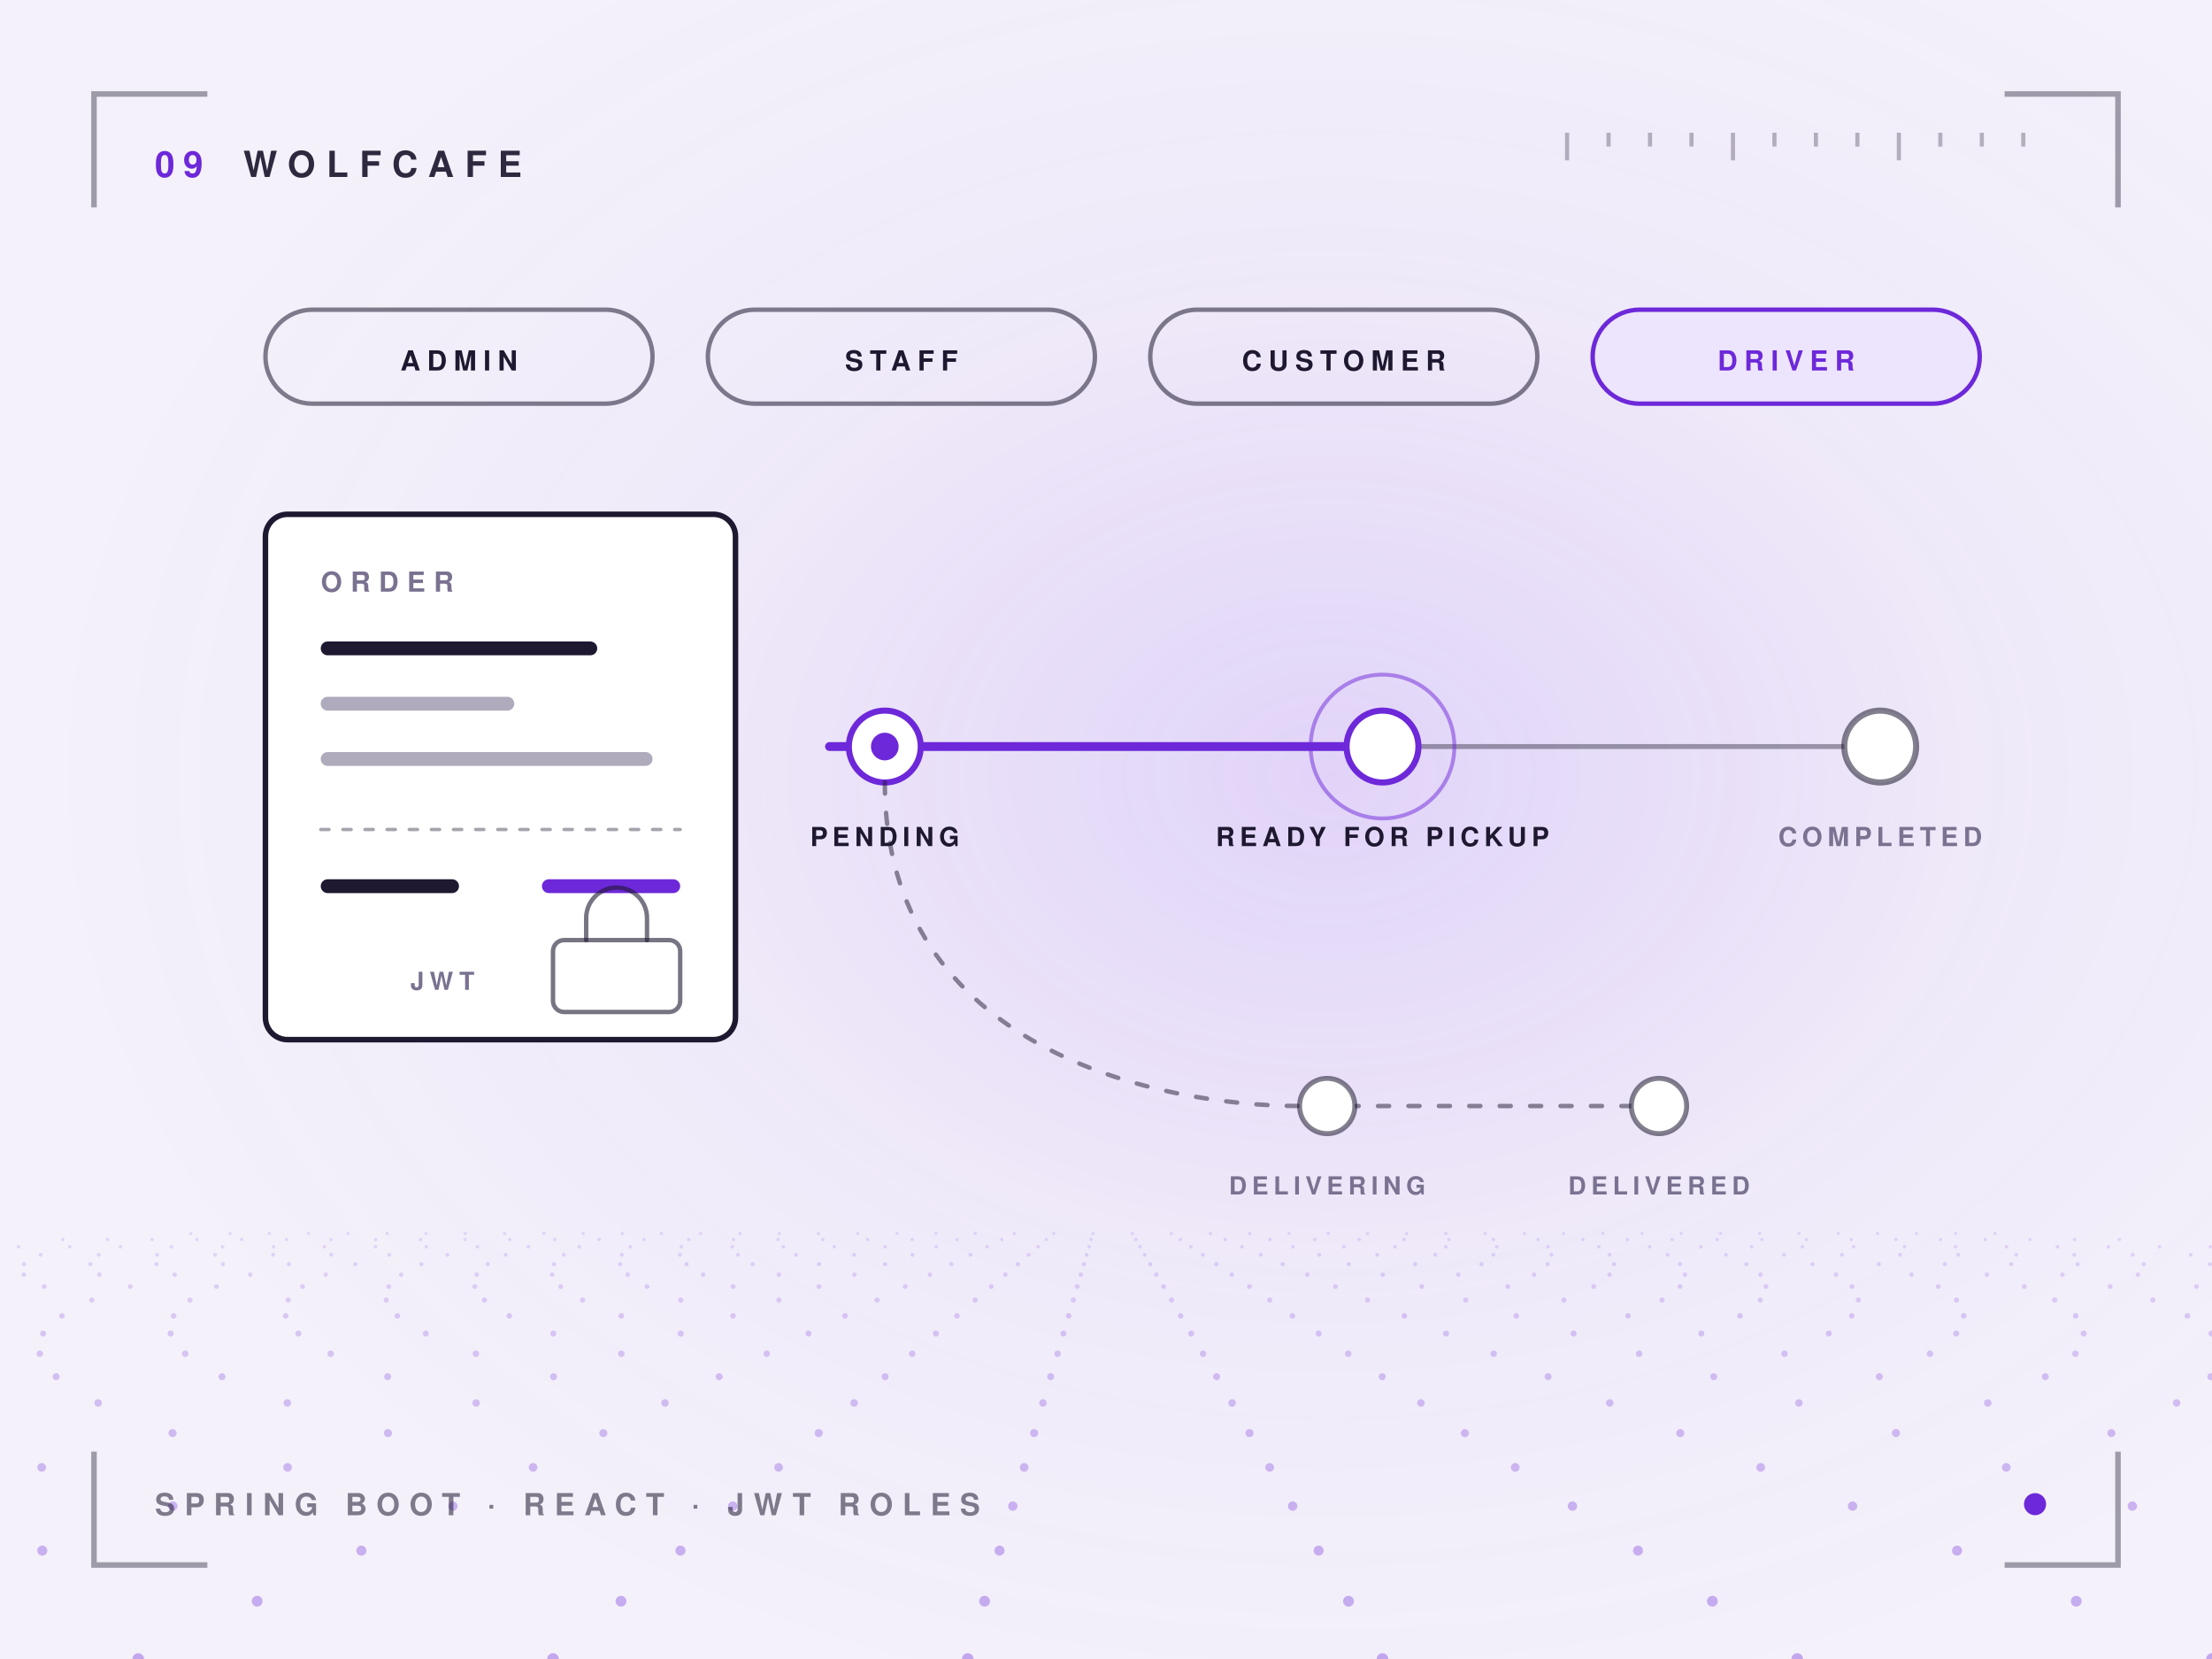
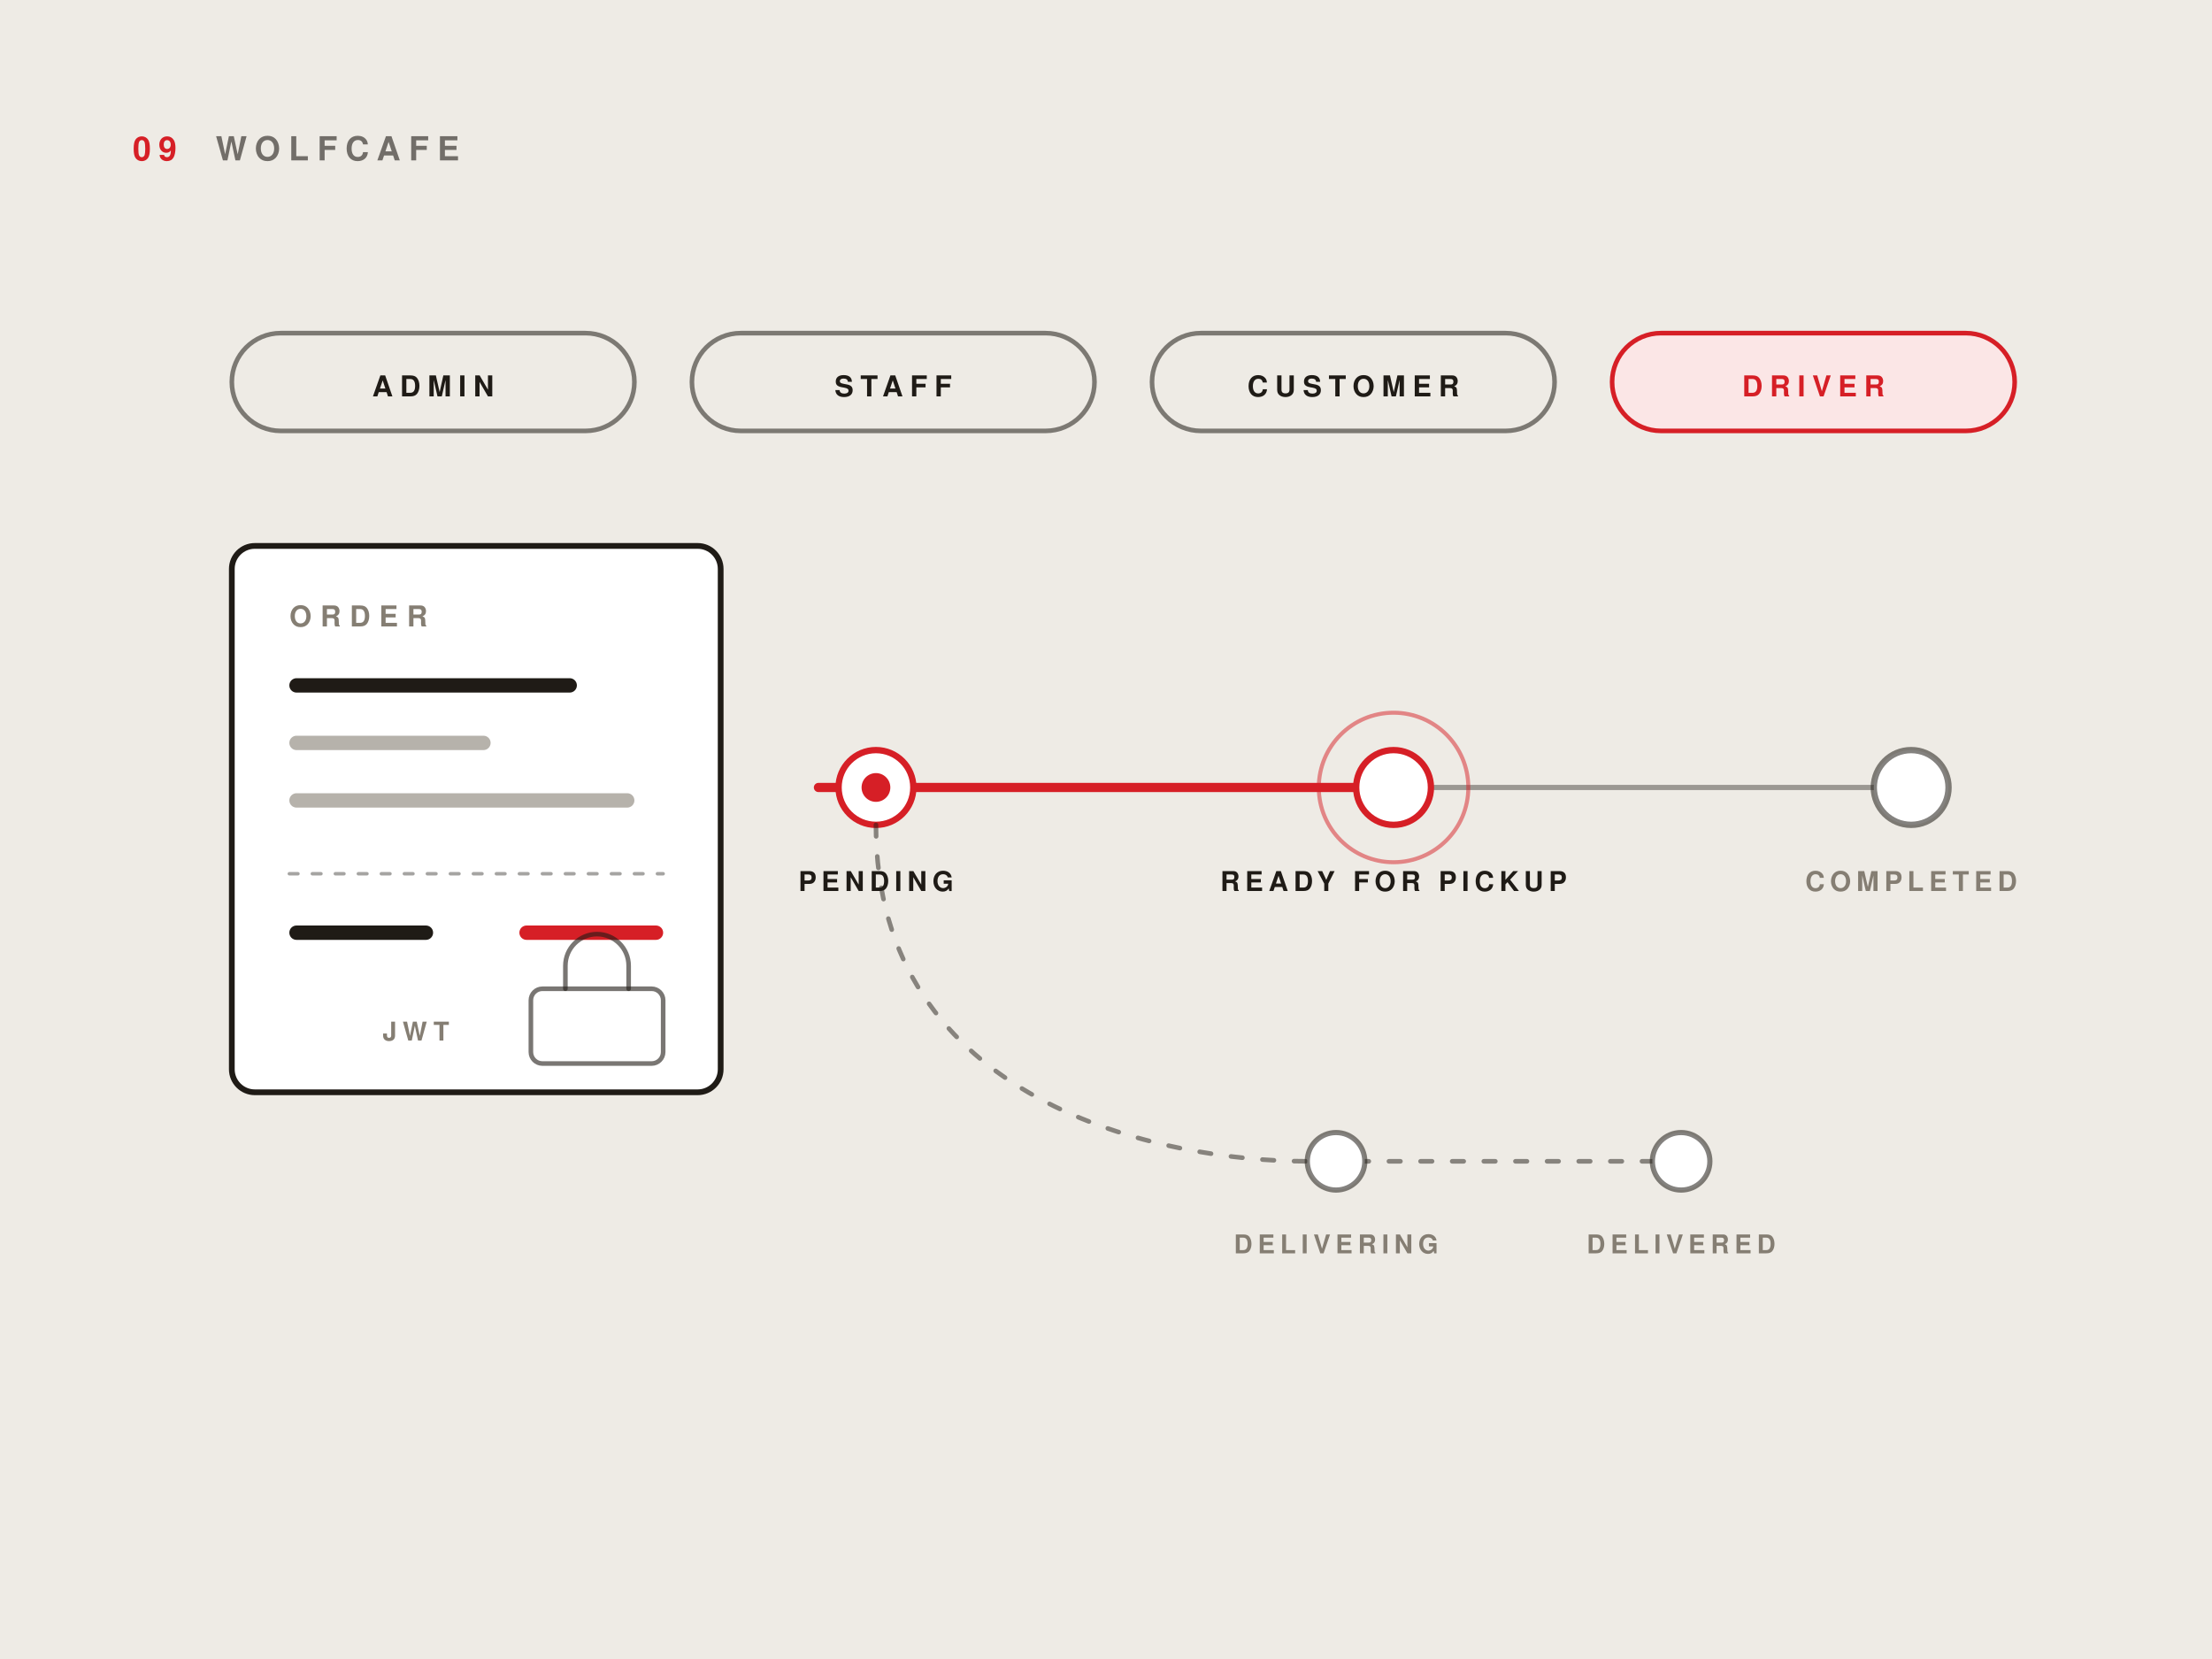
<svg xmlns="http://www.w3.org/2000/svg" viewBox="0 0 800 600" width="800" height="600" role="img">
-   <defs>
-     <radialGradient id="g" cx="60.0%" cy="46.7%" r="58%">
-       <stop offset="0" stop-color="#7C3AED" stop-opacity="0.16" />
-       <stop offset=".55" stop-color="#7C3AED" stop-opacity="0.035" />
-       <stop offset="1" stop-color="#7C3AED" stop-opacity="0" />
-     </radialGradient>
-     <filter id="glow">
-       <feOffset dx="0" dy="0" />
-     </filter>
-   </defs>
-   <rect width="800" height="600" fill="#F4F1FA" />
-   <rect width="800" height="600" fill="url(#g)" />
-   <g fill="#6D28D9">
-     <circle cx="50.0" cy="600.0" r="2.10" opacity="0.37" />
-     <circle cx="200.0" cy="600.0" r="2.10" opacity="0.37" />
-     <circle cx="350.0" cy="600.0" r="2.10" opacity="0.37" />
-     <circle cx="500.0" cy="600.0" r="2.10" opacity="0.37" />
-     <circle cx="650.0" cy="600.0" r="2.10" opacity="0.37" />
-     <circle cx="800.0" cy="600.0" r="2.10" opacity="0.37" />
-     <circle cx="93.0" cy="579.1" r="1.95" opacity="0.35" />
-     <circle cx="224.6" cy="579.1" r="1.95" opacity="0.35" />
-     <circle cx="356.1" cy="579.1" r="1.95" opacity="0.35" />
-     <circle cx="487.7" cy="579.1" r="1.95" opacity="0.35" />
-     <circle cx="619.3" cy="579.1" r="1.95" opacity="0.35" />
-     <circle cx="750.9" cy="579.1" r="1.95" opacity="0.35" />
-     <circle cx="15.3" cy="560.8" r="1.82" opacity="0.33" />
-     <circle cx="130.7" cy="560.8" r="1.82" opacity="0.33" />
-     <circle cx="246.1" cy="560.8" r="1.82" opacity="0.33" />
-     <circle cx="361.5" cy="560.8" r="1.82" opacity="0.33" />
-     <circle cx="476.9" cy="560.8" r="1.82" opacity="0.33" />
-     <circle cx="592.4" cy="560.8" r="1.82" opacity="0.33" />
-     <circle cx="707.8" cy="560.8" r="1.82" opacity="0.33" />
-     <circle cx="62.5" cy="544.7" r="1.69" opacity="0.31" />
-     <circle cx="163.8" cy="544.7" r="1.69" opacity="0.31" />
-     <circle cx="265.0" cy="544.7" r="1.69" opacity="0.31" />
-     <circle cx="366.3" cy="544.7" r="1.69" opacity="0.31" />
-     <circle cx="467.5" cy="544.7" r="1.69" opacity="0.31" />
-     <circle cx="568.7" cy="544.7" r="1.69" opacity="0.31" />
-     <circle cx="670.0" cy="544.7" r="1.69" opacity="0.31" />
-     <circle cx="771.2" cy="544.7" r="1.69" opacity="0.31" />
-     <circle cx="15.1" cy="530.7" r="1.57" opacity="0.29" />
-     <circle cx="104.0" cy="530.7" r="1.57" opacity="0.29" />
-     <circle cx="192.8" cy="530.7" r="1.57" opacity="0.29" />
-     <circle cx="281.6" cy="530.7" r="1.57" opacity="0.29" />
-     <circle cx="370.4" cy="530.7" r="1.57" opacity="0.29" />
-     <circle cx="459.2" cy="530.7" r="1.57" opacity="0.29" />
-     <circle cx="548.0" cy="530.7" r="1.57" opacity="0.29" />
-     <circle cx="636.8" cy="530.7" r="1.57" opacity="0.29" />
-     <circle cx="725.6" cy="530.7" r="1.57" opacity="0.29" />
-     <circle cx="62.4" cy="518.3" r="1.46" opacity="0.28" />
-     <circle cx="140.3" cy="518.3" r="1.46" opacity="0.28" />
-     <circle cx="218.2" cy="518.3" r="1.46" opacity="0.28" />
-     <circle cx="296.1" cy="518.3" r="1.46" opacity="0.28" />
-     <circle cx="374.0" cy="518.3" r="1.46" opacity="0.28" />
-     <circle cx="451.9" cy="518.3" r="1.46" opacity="0.28" />
-     <circle cx="529.8" cy="518.3" r="1.46" opacity="0.28" />
-     <circle cx="607.7" cy="518.3" r="1.46" opacity="0.28" />
-     <circle cx="685.7" cy="518.3" r="1.46" opacity="0.28" />
-     <circle cx="763.6" cy="518.3" r="1.46" opacity="0.28" />
-     <circle cx="35.5" cy="507.4" r="1.36" opacity="0.26" />
-     <circle cx="103.9" cy="507.4" r="1.36" opacity="0.26" />
-     <circle cx="172.2" cy="507.4" r="1.36" opacity="0.26" />
-     <circle cx="240.5" cy="507.4" r="1.36" opacity="0.26" />
-     <circle cx="308.9" cy="507.4" r="1.36" opacity="0.26" />
-     <circle cx="377.2" cy="507.4" r="1.36" opacity="0.26" />
-     <circle cx="445.6" cy="507.4" r="1.36" opacity="0.26" />
-     <circle cx="513.9" cy="507.4" r="1.36" opacity="0.26" />
-     <circle cx="582.2" cy="507.4" r="1.36" opacity="0.26" />
-     <circle cx="650.6" cy="507.4" r="1.36" opacity="0.26" />
-     <circle cx="718.9" cy="507.4" r="1.36" opacity="0.26" />
-     <circle cx="787.2" cy="507.4" r="1.36" opacity="0.26" />
-     <circle cx="20.3" cy="497.9" r="1.27" opacity="0.25" />
-     <circle cx="80.3" cy="497.9" r="1.27" opacity="0.25" />
-     <circle cx="140.2" cy="497.9" r="1.27" opacity="0.25" />
-     <circle cx="200.2" cy="497.9" r="1.27" opacity="0.25" />
-     <circle cx="260.1" cy="497.9" r="1.27" opacity="0.25" />
-     <circle cx="320.1" cy="497.9" r="1.27" opacity="0.25" />
-     <circle cx="380.0" cy="497.9" r="1.27" opacity="0.25" />
-     <circle cx="440.0" cy="497.9" r="1.27" opacity="0.25" />
-     <circle cx="499.9" cy="497.9" r="1.27" opacity="0.25" />
-     <circle cx="559.9" cy="497.9" r="1.27" opacity="0.25" />
-     <circle cx="619.8" cy="497.9" r="1.27" opacity="0.25" />
-     <circle cx="679.7" cy="497.9" r="1.27" opacity="0.25" />
-     <circle cx="739.7" cy="497.9" r="1.27" opacity="0.25" />
-     <circle cx="799.6" cy="497.9" r="1.27" opacity="0.25" />
-     <circle cx="14.4" cy="489.6" r="1.18" opacity="0.23" />
-     <circle cx="67.0" cy="489.6" r="1.18" opacity="0.23" />
-     <circle cx="119.6" cy="489.6" r="1.18" opacity="0.23" />
-     <circle cx="172.1" cy="489.6" r="1.18" opacity="0.23" />
-     <circle cx="224.7" cy="489.6" r="1.18" opacity="0.23" />
-     <circle cx="277.3" cy="489.6" r="1.18" opacity="0.23" />
-     <circle cx="329.9" cy="489.6" r="1.18" opacity="0.23" />
-     <circle cx="382.5" cy="489.6" r="1.18" opacity="0.23" />
-     <circle cx="435.1" cy="489.6" r="1.18" opacity="0.23" />
-     <circle cx="487.6" cy="489.6" r="1.18" opacity="0.23" />
-     <circle cx="540.2" cy="489.6" r="1.18" opacity="0.23" />
-     <circle cx="592.8" cy="489.6" r="1.18" opacity="0.23" />
-     <circle cx="645.4" cy="489.6" r="1.18" opacity="0.23" />
-     <circle cx="698.0" cy="489.6" r="1.18" opacity="0.23" />
-     <circle cx="750.6" cy="489.6" r="1.18" opacity="0.23" />
-     <circle cx="15.6" cy="482.3" r="1.10" opacity="0.22" />
-     <circle cx="61.7" cy="482.3" r="1.10" opacity="0.22" />
-     <circle cx="107.9" cy="482.3" r="1.10" opacity="0.22" />
-     <circle cx="154.0" cy="482.3" r="1.10" opacity="0.22" />
-     <circle cx="200.1" cy="482.3" r="1.10" opacity="0.22" />
-     <circle cx="246.2" cy="482.3" r="1.10" opacity="0.22" />
-     <circle cx="292.4" cy="482.3" r="1.10" opacity="0.22" />
-     <circle cx="338.5" cy="482.3" r="1.10" opacity="0.22" />
-     <circle cx="384.6" cy="482.3" r="1.10" opacity="0.22" />
-     <circle cx="430.8" cy="482.3" r="1.10" opacity="0.22" />
-     <circle cx="476.9" cy="482.3" r="1.10" opacity="0.22" />
-     <circle cx="523.0" cy="482.3" r="1.10" opacity="0.22" />
-     <circle cx="569.1" cy="482.3" r="1.10" opacity="0.22" />
-     <circle cx="615.3" cy="482.3" r="1.10" opacity="0.22" />
-     <circle cx="661.4" cy="482.3" r="1.10" opacity="0.22" />
-     <circle cx="707.5" cy="482.3" r="1.10" opacity="0.22" />
-     <circle cx="753.6" cy="482.3" r="1.10" opacity="0.22" />
-     <circle cx="799.8" cy="482.3" r="1.10" opacity="0.22" />
-     <circle cx="22.4" cy="475.9" r="1.02" opacity="0.21" />
-     <circle cx="62.8" cy="475.9" r="1.02" opacity="0.21" />
-     <circle cx="103.3" cy="475.9" r="1.02" opacity="0.21" />
-     <circle cx="143.7" cy="475.9" r="1.02" opacity="0.21" />
-     <circle cx="184.2" cy="475.9" r="1.02" opacity="0.21" />
-     <circle cx="224.7" cy="475.9" r="1.02" opacity="0.21" />
-     <circle cx="265.1" cy="475.9" r="1.02" opacity="0.21" />
-     <circle cx="305.6" cy="475.9" r="1.02" opacity="0.21" />
-     <circle cx="346.1" cy="475.9" r="1.02" opacity="0.21" />
-     <circle cx="386.5" cy="475.9" r="1.02" opacity="0.21" />
-     <circle cx="427.0" cy="475.9" r="1.02" opacity="0.21" />
-     <circle cx="467.4" cy="475.9" r="1.02" opacity="0.21" />
-     <circle cx="507.9" cy="475.9" r="1.02" opacity="0.21" />
-     <circle cx="548.4" cy="475.9" r="1.02" opacity="0.21" />
-     <circle cx="588.8" cy="475.9" r="1.02" opacity="0.21" />
-     <circle cx="629.3" cy="475.9" r="1.02" opacity="0.21" />
-     <circle cx="669.7" cy="475.9" r="1.02" opacity="0.21" />
-     <circle cx="710.2" cy="475.9" r="1.02" opacity="0.21" />
-     <circle cx="750.7" cy="475.9" r="1.02" opacity="0.21" />
-     <circle cx="791.1" cy="475.9" r="1.02" opacity="0.21" />
-     <circle cx="33.2" cy="470.2" r="0.95" opacity="0.19" />
-     <circle cx="68.7" cy="470.2" r="0.95" opacity="0.19" />
-     <circle cx="104.2" cy="470.2" r="0.95" opacity="0.19" />
-     <circle cx="139.7" cy="470.2" r="0.95" opacity="0.19" />
-     <circle cx="175.2" cy="470.2" r="0.95" opacity="0.19" />
-     <circle cx="210.7" cy="470.2" r="0.95" opacity="0.19" />
-     <circle cx="246.2" cy="470.2" r="0.95" opacity="0.19" />
-     <circle cx="281.7" cy="470.2" r="0.95" opacity="0.19" />
-     <circle cx="317.2" cy="470.2" r="0.95" opacity="0.19" />
-     <circle cx="352.7" cy="470.2" r="0.95" opacity="0.19" />
-     <circle cx="388.2" cy="470.2" r="0.95" opacity="0.19" />
-     <circle cx="423.7" cy="470.2" r="0.95" opacity="0.19" />
-     <circle cx="459.2" cy="470.2" r="0.95" opacity="0.19" />
-     <circle cx="494.6" cy="470.2" r="0.95" opacity="0.19" />
-     <circle cx="530.1" cy="470.2" r="0.95" opacity="0.19" />
-     <circle cx="565.6" cy="470.2" r="0.95" opacity="0.19" />
-     <circle cx="601.1" cy="470.2" r="0.95" opacity="0.19" />
-     <circle cx="636.6" cy="470.2" r="0.95" opacity="0.19" />
-     <circle cx="672.1" cy="470.2" r="0.95" opacity="0.19" />
-     <circle cx="707.6" cy="470.2" r="0.95" opacity="0.19" />
-     <circle cx="743.1" cy="470.2" r="0.95" opacity="0.19" />
-     <circle cx="778.6" cy="470.2" r="0.95" opacity="0.19" />
-     <circle cx="16.0" cy="465.3" r="0.88" opacity="0.18" />
-     <circle cx="47.1" cy="465.3" r="0.88" opacity="0.18" />
-     <circle cx="78.3" cy="465.3" r="0.88" opacity="0.18" />
-     <circle cx="109.4" cy="465.3" r="0.88" opacity="0.18" />
-     <circle cx="140.6" cy="465.3" r="0.88" opacity="0.18" />
-     <circle cx="171.7" cy="465.3" r="0.88" opacity="0.18" />
-     <circle cx="202.8" cy="465.3" r="0.88" opacity="0.18" />
-     <circle cx="234.0" cy="465.3" r="0.88" opacity="0.18" />
-     <circle cx="265.1" cy="465.3" r="0.88" opacity="0.18" />
-     <circle cx="296.2" cy="465.3" r="0.88" opacity="0.18" />
-     <circle cx="327.4" cy="465.3" r="0.88" opacity="0.18" />
-     <circle cx="358.5" cy="465.3" r="0.88" opacity="0.18" />
-     <circle cx="389.6" cy="465.3" r="0.88" opacity="0.18" />
-     <circle cx="420.8" cy="465.3" r="0.88" opacity="0.18" />
-     <circle cx="451.9" cy="465.3" r="0.88" opacity="0.18" />
-     <circle cx="483.0" cy="465.3" r="0.88" opacity="0.18" />
-     <circle cx="514.2" cy="465.3" r="0.88" opacity="0.18" />
-     <circle cx="545.3" cy="465.3" r="0.88" opacity="0.18" />
-     <circle cx="576.4" cy="465.3" r="0.88" opacity="0.18" />
-     <circle cx="607.6" cy="465.3" r="0.88" opacity="0.18" />
-     <circle cx="638.7" cy="465.3" r="0.88" opacity="0.18" />
-     <circle cx="669.8" cy="465.3" r="0.88" opacity="0.18" />
-     <circle cx="701.0" cy="465.3" r="0.88" opacity="0.18" />
-     <circle cx="732.1" cy="465.3" r="0.88" opacity="0.18" />
-     <circle cx="763.2" cy="465.3" r="0.88" opacity="0.18" />
-     <circle cx="794.4" cy="465.3" r="0.88" opacity="0.18" />
-     <circle cx="8.6" cy="461.0" r="0.82" opacity="0.17" />
-     <circle cx="35.9" cy="461.0" r="0.82" opacity="0.17" />
-     <circle cx="63.2" cy="461.0" r="0.82" opacity="0.17" />
-     <circle cx="90.5" cy="461.0" r="0.82" opacity="0.17" />
-     <circle cx="117.8" cy="461.0" r="0.82" opacity="0.17" />
-     <circle cx="145.1" cy="461.0" r="0.82" opacity="0.17" />
-     <circle cx="172.4" cy="461.0" r="0.82" opacity="0.17" />
-     <circle cx="199.7" cy="461.0" r="0.82" opacity="0.17" />
-     <circle cx="227.0" cy="461.0" r="0.82" opacity="0.17" />
-     <circle cx="254.3" cy="461.0" r="0.82" opacity="0.17" />
-     <circle cx="281.7" cy="461.0" r="0.82" opacity="0.17" />
-     <circle cx="309.0" cy="461.0" r="0.82" opacity="0.17" />
-     <circle cx="336.3" cy="461.0" r="0.82" opacity="0.17" />
-     <circle cx="363.6" cy="461.0" r="0.82" opacity="0.17" />
-     <circle cx="390.9" cy="461.0" r="0.82" opacity="0.17" />
-     <circle cx="418.2" cy="461.0" r="0.82" opacity="0.17" />
-     <circle cx="445.5" cy="461.0" r="0.82" opacity="0.17" />
-     <circle cx="472.8" cy="461.0" r="0.82" opacity="0.17" />
-     <circle cx="500.1" cy="461.0" r="0.82" opacity="0.17" />
-     <circle cx="527.4" cy="461.0" r="0.82" opacity="0.17" />
-     <circle cx="554.8" cy="461.0" r="0.82" opacity="0.17" />
-     <circle cx="582.1" cy="461.0" r="0.82" opacity="0.17" />
-     <circle cx="609.4" cy="461.0" r="0.82" opacity="0.17" />
-     <circle cx="636.7" cy="461.0" r="0.82" opacity="0.17" />
-     <circle cx="664.0" cy="461.0" r="0.82" opacity="0.17" />
-     <circle cx="691.3" cy="461.0" r="0.82" opacity="0.17" />
-     <circle cx="718.6" cy="461.0" r="0.82" opacity="0.17" />
-     <circle cx="745.9" cy="461.0" r="0.82" opacity="0.17" />
-     <circle cx="773.2" cy="461.0" r="0.82" opacity="0.17" />
-     <circle cx="8.7" cy="457.2" r="0.77" opacity="0.16" />
-     <circle cx="32.7" cy="457.2" r="0.77" opacity="0.16" />
-     <circle cx="56.6" cy="457.2" r="0.77" opacity="0.16" />
-     <circle cx="80.6" cy="457.2" r="0.77" opacity="0.16" />
-     <circle cx="104.5" cy="457.2" r="0.77" opacity="0.16" />
-     <circle cx="128.5" cy="457.2" r="0.77" opacity="0.16" />
-     <circle cx="152.4" cy="457.2" r="0.77" opacity="0.16" />
-     <circle cx="176.4" cy="457.2" r="0.77" opacity="0.16" />
-     <circle cx="200.4" cy="457.2" r="0.77" opacity="0.16" />
-     <circle cx="224.3" cy="457.2" r="0.77" opacity="0.16" />
-     <circle cx="248.3" cy="457.2" r="0.77" opacity="0.16" />
-     <circle cx="272.2" cy="457.2" r="0.77" opacity="0.16" />
-     <circle cx="296.2" cy="457.2" r="0.77" opacity="0.16" />
-     <circle cx="320.1" cy="457.2" r="0.77" opacity="0.16" />
-     <circle cx="344.1" cy="457.2" r="0.77" opacity="0.16" />
-     <circle cx="368.1" cy="457.2" r="0.77" opacity="0.16" />
-     <circle cx="392.0" cy="457.2" r="0.77" opacity="0.16" />
-     <circle cx="416.0" cy="457.2" r="0.77" opacity="0.16" />
-     <circle cx="439.9" cy="457.2" r="0.77" opacity="0.16" />
-     <circle cx="463.9" cy="457.2" r="0.77" opacity="0.16" />
-     <circle cx="487.8" cy="457.2" r="0.77" opacity="0.16" />
-     <circle cx="511.8" cy="457.2" r="0.77" opacity="0.16" />
-     <circle cx="535.8" cy="457.2" r="0.77" opacity="0.16" />
-     <circle cx="559.7" cy="457.2" r="0.77" opacity="0.16" />
-     <circle cx="583.7" cy="457.2" r="0.77" opacity="0.16" />
-     <circle cx="607.6" cy="457.2" r="0.77" opacity="0.16" />
-     <circle cx="631.6" cy="457.2" r="0.77" opacity="0.16" />
-     <circle cx="655.5" cy="457.2" r="0.77" opacity="0.16" />
-     <circle cx="679.5" cy="457.2" r="0.77" opacity="0.16" />
-     <circle cx="703.4" cy="457.2" r="0.77" opacity="0.16" />
-     <circle cx="727.4" cy="457.2" r="0.77" opacity="0.16" />
-     <circle cx="751.4" cy="457.2" r="0.77" opacity="0.16" />
-     <circle cx="775.3" cy="457.2" r="0.77" opacity="0.16" />
-     <circle cx="799.3" cy="457.2" r="0.77" opacity="0.16" />
-     <circle cx="14.7" cy="453.8" r="0.71" opacity="0.15" />
-     <circle cx="35.7" cy="453.8" r="0.71" opacity="0.15" />
-     <circle cx="56.8" cy="453.8" r="0.71" opacity="0.15" />
-     <circle cx="77.8" cy="453.8" r="0.71" opacity="0.15" />
-     <circle cx="98.8" cy="453.8" r="0.71" opacity="0.15" />
-     <circle cx="119.8" cy="453.8" r="0.71" opacity="0.15" />
-     <circle cx="140.8" cy="453.8" r="0.71" opacity="0.15" />
-     <circle cx="161.8" cy="453.8" r="0.71" opacity="0.15" />
-     <circle cx="182.9" cy="453.8" r="0.71" opacity="0.15" />
-     <circle cx="203.9" cy="453.8" r="0.71" opacity="0.15" />
-     <circle cx="224.9" cy="453.8" r="0.71" opacity="0.15" />
-     <circle cx="245.9" cy="453.8" r="0.71" opacity="0.15" />
-     <circle cx="266.9" cy="453.8" r="0.71" opacity="0.15" />
-     <circle cx="287.9" cy="453.8" r="0.71" opacity="0.15" />
-     <circle cx="308.9" cy="453.8" r="0.71" opacity="0.15" />
-     <circle cx="330.0" cy="453.8" r="0.71" opacity="0.15" />
-     <circle cx="351.0" cy="453.8" r="0.71" opacity="0.15" />
-     <circle cx="372.0" cy="453.8" r="0.71" opacity="0.15" />
-     <circle cx="393.0" cy="453.8" r="0.71" opacity="0.15" />
-     <circle cx="414.0" cy="453.8" r="0.71" opacity="0.15" />
-     <circle cx="435.0" cy="453.8" r="0.71" opacity="0.15" />
-     <circle cx="456.0" cy="453.8" r="0.71" opacity="0.15" />
-     <circle cx="477.1" cy="453.8" r="0.71" opacity="0.15" />
-     <circle cx="498.1" cy="453.8" r="0.71" opacity="0.15" />
-     <circle cx="519.1" cy="453.8" r="0.71" opacity="0.15" />
-     <circle cx="540.1" cy="453.8" r="0.71" opacity="0.15" />
-     <circle cx="561.1" cy="453.8" r="0.71" opacity="0.15" />
-     <circle cx="582.1" cy="453.8" r="0.71" opacity="0.15" />
-     <circle cx="603.1" cy="453.8" r="0.71" opacity="0.15" />
-     <circle cx="624.2" cy="453.8" r="0.71" opacity="0.15" />
-     <circle cx="645.2" cy="453.8" r="0.71" opacity="0.15" />
-     <circle cx="666.2" cy="453.8" r="0.71" opacity="0.15" />
-     <circle cx="687.2" cy="453.8" r="0.71" opacity="0.15" />
-     <circle cx="708.2" cy="453.8" r="0.71" opacity="0.15" />
-     <circle cx="729.2" cy="453.8" r="0.71" opacity="0.15" />
-     <circle cx="750.2" cy="453.8" r="0.71" opacity="0.15" />
-     <circle cx="771.3" cy="453.8" r="0.71" opacity="0.15" />
-     <circle cx="792.3" cy="453.8" r="0.71" opacity="0.15" />
-     <circle cx="6.7" cy="450.9" r="0.66" opacity="0.14" />
-     <circle cx="25.2" cy="450.9" r="0.66" opacity="0.14" />
-     <circle cx="43.6" cy="450.9" r="0.66" opacity="0.14" />
-     <circle cx="62.0" cy="450.9" r="0.66" opacity="0.14" />
-     <circle cx="80.5" cy="450.9" r="0.66" opacity="0.14" />
-     <circle cx="98.9" cy="450.9" r="0.66" opacity="0.14" />
-     <circle cx="117.3" cy="450.9" r="0.66" opacity="0.14" />
-     <circle cx="135.8" cy="450.9" r="0.66" opacity="0.14" />
-     <circle cx="154.2" cy="450.9" r="0.66" opacity="0.14" />
-     <circle cx="172.7" cy="450.9" r="0.66" opacity="0.14" />
-     <circle cx="191.1" cy="450.9" r="0.66" opacity="0.14" />
-     <circle cx="209.5" cy="450.9" r="0.66" opacity="0.14" />
-     <circle cx="228.0" cy="450.9" r="0.66" opacity="0.14" />
-     <circle cx="246.4" cy="450.9" r="0.66" opacity="0.14" />
-     <circle cx="264.8" cy="450.9" r="0.66" opacity="0.14" />
-     <circle cx="283.3" cy="450.9" r="0.66" opacity="0.14" />
-     <circle cx="301.7" cy="450.9" r="0.66" opacity="0.14" />
-     <circle cx="320.1" cy="450.9" r="0.66" opacity="0.14" />
-     <circle cx="338.6" cy="450.9" r="0.66" opacity="0.14" />
-     <circle cx="357.0" cy="450.9" r="0.66" opacity="0.14" />
-     <circle cx="375.4" cy="450.9" r="0.66" opacity="0.14" />
-     <circle cx="393.9" cy="450.9" r="0.66" opacity="0.14" />
-     <circle cx="412.3" cy="450.9" r="0.66" opacity="0.14" />
-     <circle cx="430.7" cy="450.9" r="0.66" opacity="0.14" />
-     <circle cx="449.2" cy="450.9" r="0.66" opacity="0.14" />
-     <circle cx="467.6" cy="450.9" r="0.66" opacity="0.14" />
-     <circle cx="486.0" cy="450.9" r="0.66" opacity="0.14" />
-     <circle cx="504.5" cy="450.9" r="0.66" opacity="0.14" />
-     <circle cx="522.9" cy="450.9" r="0.66" opacity="0.14" />
-     <circle cx="541.3" cy="450.9" r="0.66" opacity="0.14" />
-     <circle cx="559.8" cy="450.9" r="0.66" opacity="0.14" />
-     <circle cx="578.2" cy="450.9" r="0.66" opacity="0.14" />
-     <circle cx="596.6" cy="450.9" r="0.66" opacity="0.14" />
-     <circle cx="615.1" cy="450.9" r="0.66" opacity="0.14" />
-     <circle cx="633.5" cy="450.9" r="0.66" opacity="0.14" />
-     <circle cx="651.9" cy="450.9" r="0.66" opacity="0.14" />
-     <circle cx="670.4" cy="450.9" r="0.66" opacity="0.14" />
-     <circle cx="688.8" cy="450.9" r="0.66" opacity="0.14" />
-     <circle cx="707.2" cy="450.9" r="0.66" opacity="0.14" />
-     <circle cx="725.7" cy="450.9" r="0.66" opacity="0.14" />
-     <circle cx="744.1" cy="450.9" r="0.66" opacity="0.14" />
-     <circle cx="762.5" cy="450.9" r="0.66" opacity="0.14" />
-     <circle cx="781.0" cy="450.9" r="0.66" opacity="0.14" />
-     <circle cx="799.4" cy="450.9" r="0.66" opacity="0.14" />
-     <circle cx="22.7" cy="448.3" r="0.62" opacity="0.14" />
-     <circle cx="38.9" cy="448.3" r="0.62" opacity="0.14" />
-     <circle cx="55.0" cy="448.3" r="0.62" opacity="0.14" />
-     <circle cx="71.2" cy="448.3" r="0.62" opacity="0.14" />
-     <circle cx="87.4" cy="448.3" r="0.62" opacity="0.14" />
-     <circle cx="103.6" cy="448.3" r="0.62" opacity="0.14" />
-     <circle cx="119.7" cy="448.3" r="0.62" opacity="0.14" />
-     <circle cx="135.9" cy="448.3" r="0.62" opacity="0.14" />
-     <circle cx="152.1" cy="448.3" r="0.62" opacity="0.14" />
-     <circle cx="168.2" cy="448.3" r="0.62" opacity="0.14" />
-     <circle cx="184.4" cy="448.3" r="0.62" opacity="0.14" />
-     <circle cx="200.6" cy="448.3" r="0.62" opacity="0.14" />
-     <circle cx="216.7" cy="448.3" r="0.62" opacity="0.14" />
-     <circle cx="232.9" cy="448.3" r="0.62" opacity="0.14" />
-     <circle cx="249.1" cy="448.3" r="0.62" opacity="0.14" />
-     <circle cx="265.3" cy="448.3" r="0.62" opacity="0.14" />
-     <circle cx="281.4" cy="448.3" r="0.62" opacity="0.14" />
-     <circle cx="297.6" cy="448.3" r="0.62" opacity="0.14" />
-     <circle cx="313.8" cy="448.3" r="0.62" opacity="0.14" />
-     <circle cx="329.9" cy="448.3" r="0.62" opacity="0.14" />
-     <circle cx="346.1" cy="448.3" r="0.62" opacity="0.14" />
-     <circle cx="362.3" cy="448.3" r="0.62" opacity="0.14" />
-     <circle cx="378.4" cy="448.3" r="0.62" opacity="0.14" />
-     <circle cx="394.6" cy="448.3" r="0.62" opacity="0.14" />
-     <circle cx="410.8" cy="448.3" r="0.62" opacity="0.14" />
-     <circle cx="426.9" cy="448.3" r="0.62" opacity="0.14" />
-     <circle cx="443.1" cy="448.3" r="0.62" opacity="0.14" />
-     <circle cx="459.3" cy="448.3" r="0.62" opacity="0.14" />
-     <circle cx="475.5" cy="448.3" r="0.62" opacity="0.14" />
-     <circle cx="491.6" cy="448.3" r="0.62" opacity="0.14" />
-     <circle cx="507.8" cy="448.3" r="0.62" opacity="0.14" />
-     <circle cx="524.0" cy="448.3" r="0.62" opacity="0.14" />
-     <circle cx="540.1" cy="448.3" r="0.62" opacity="0.14" />
-     <circle cx="556.3" cy="448.3" r="0.62" opacity="0.14" />
-     <circle cx="572.5" cy="448.3" r="0.62" opacity="0.14" />
-     <circle cx="588.6" cy="448.3" r="0.62" opacity="0.14" />
-     <circle cx="604.8" cy="448.3" r="0.62" opacity="0.14" />
-     <circle cx="621.0" cy="448.3" r="0.62" opacity="0.14" />
-     <circle cx="637.2" cy="448.3" r="0.62" opacity="0.14" />
-     <circle cx="653.3" cy="448.3" r="0.62" opacity="0.14" />
-     <circle cx="669.5" cy="448.3" r="0.62" opacity="0.14" />
-     <circle cx="685.7" cy="448.3" r="0.62" opacity="0.14" />
-     <circle cx="701.8" cy="448.3" r="0.62" opacity="0.14" />
-     <circle cx="718.0" cy="448.3" r="0.62" opacity="0.14" />
-     <circle cx="734.2" cy="448.3" r="0.62" opacity="0.14" />
-     <circle cx="750.3" cy="448.3" r="0.62" opacity="0.14" />
-     <circle cx="766.5" cy="448.3" r="0.62" opacity="0.14" />
-     <circle cx="69.0" cy="446.1" r="0.60" opacity="0.13" />
-     <circle cx="83.2" cy="446.1" r="0.60" opacity="0.13" />
-     <circle cx="97.4" cy="446.1" r="0.60" opacity="0.13" />
-     <circle cx="111.6" cy="446.1" r="0.60" opacity="0.13" />
-     <circle cx="125.8" cy="446.1" r="0.60" opacity="0.13" />
-     <circle cx="140.0" cy="446.1" r="0.60" opacity="0.13" />
-     <circle cx="154.1" cy="446.1" r="0.60" opacity="0.13" />
-     <circle cx="168.3" cy="446.1" r="0.60" opacity="0.13" />
-     <circle cx="182.5" cy="446.1" r="0.60" opacity="0.13" />
-     <circle cx="196.7" cy="446.1" r="0.60" opacity="0.13" />
-     <circle cx="210.9" cy="446.1" r="0.60" opacity="0.13" />
-     <circle cx="225.1" cy="446.1" r="0.60" opacity="0.13" />
-     <circle cx="239.2" cy="446.1" r="0.60" opacity="0.13" />
-     <circle cx="253.4" cy="446.1" r="0.60" opacity="0.13" />
-     <circle cx="267.6" cy="446.1" r="0.60" opacity="0.13" />
-     <circle cx="281.8" cy="446.1" r="0.60" opacity="0.13" />
-     <circle cx="296.0" cy="446.1" r="0.60" opacity="0.13" />
-     <circle cx="310.2" cy="446.1" r="0.60" opacity="0.13" />
-     <circle cx="324.4" cy="446.1" r="0.60" opacity="0.13" />
-     <circle cx="338.5" cy="446.1" r="0.60" opacity="0.13" />
-     <circle cx="352.7" cy="446.1" r="0.60" opacity="0.13" />
-     <circle cx="366.9" cy="446.1" r="0.60" opacity="0.13" />
-     <circle cx="381.1" cy="446.1" r="0.60" opacity="0.13" />
-     <circle cx="395.3" cy="446.1" r="0.60" opacity="0.13" />
-     <circle cx="409.5" cy="446.1" r="0.60" opacity="0.13" />
-     <circle cx="423.6" cy="446.1" r="0.60" opacity="0.13" />
-     <circle cx="437.8" cy="446.1" r="0.60" opacity="0.13" />
-     <circle cx="452.0" cy="446.1" r="0.60" opacity="0.13" />
-     <circle cx="466.2" cy="446.1" r="0.60" opacity="0.13" />
-     <circle cx="480.4" cy="446.1" r="0.60" opacity="0.13" />
-     <circle cx="494.6" cy="446.1" r="0.60" opacity="0.13" />
-     <circle cx="508.7" cy="446.1" r="0.60" opacity="0.13" />
-     <circle cx="522.9" cy="446.1" r="0.60" opacity="0.13" />
-     <circle cx="537.1" cy="446.1" r="0.60" opacity="0.13" />
-     <circle cx="551.3" cy="446.1" r="0.60" opacity="0.13" />
-     <circle cx="565.5" cy="446.1" r="0.60" opacity="0.13" />
-     <circle cx="579.7" cy="446.1" r="0.60" opacity="0.13" />
-     <circle cx="593.9" cy="446.1" r="0.60" opacity="0.13" />
-     <circle cx="608.0" cy="446.1" r="0.60" opacity="0.13" />
-     <circle cx="622.2" cy="446.1" r="0.60" opacity="0.13" />
-     <circle cx="636.4" cy="446.1" r="0.60" opacity="0.13" />
-     <circle cx="650.6" cy="446.1" r="0.60" opacity="0.13" />
-     <circle cx="664.8" cy="446.1" r="0.60" opacity="0.13" />
-     <circle cx="679.0" cy="446.1" r="0.60" opacity="0.13" />
-     <circle cx="693.1" cy="446.1" r="0.60" opacity="0.13" />
-     <circle cx="707.3" cy="446.1" r="0.60" opacity="0.13" />
-     <circle cx="721.5" cy="446.1" r="0.60" opacity="0.13" />
+   <rect width="800" height="600" fill="#EEEBE5" />
+   <g transform="translate(400 316) scale(1.04) translate(-400 -300)">
+     <rect x="96.0" y="112.0" width="140.0" height="34.0" rx="17" stroke="#1F1B16" stroke-width="1.6" fill="none" opacity="0.55" />
+     <text x="166" y="134" text-anchor="middle" font-family="Figtree, 'Segoe UI', Helvetica, Arial, sans-serif" font-size="10" font-weight="700" letter-spacing="2.4" fill="#1F1B16" opacity="1">ADMIN</text>
+     <rect x="256.0" y="112.0" width="140.0" height="34.0" rx="17" stroke="#1F1B16" stroke-width="1.6" fill="none" opacity="0.55" />
+     <text x="326" y="134" text-anchor="middle" font-family="Figtree, 'Segoe UI', Helvetica, Arial, sans-serif" font-size="10" font-weight="700" letter-spacing="2.4" fill="#1F1B16" opacity="1">STAFF</text>
+     <rect x="416.0" y="112.0" width="140.0" height="34.0" rx="17" stroke="#1F1B16" stroke-width="1.6" fill="none" opacity="0.55" />
+     <text x="486" y="134" text-anchor="middle" font-family="Figtree, 'Segoe UI', Helvetica, Arial, sans-serif" font-size="10" font-weight="700" letter-spacing="2.4" fill="#1F1B16" opacity="1">CUSTOMER</text>
+     <rect x="576.0" y="112.0" width="140.0" height="34.0" rx="17" stroke="#D61F26" stroke-width="1.6" fill="#FBE6E6" opacity="1" />
+     <text x="646" y="134" text-anchor="middle" font-family="Figtree, 'Segoe UI', Helvetica, Arial, sans-serif" font-size="10" font-weight="700" letter-spacing="2.4" fill="#D61F26" opacity="1">DRIVER</text>
+     <rect x="96.0" y="186.0" width="170.0" height="190.0" rx="8" stroke="#1F1B16" stroke-width="2" fill="#FFFFFF" opacity="1" />
+     <text x="116" y="214" text-anchor="start" font-family="Figtree, 'Segoe UI', Helvetica, Arial, sans-serif" font-size="10" font-weight="700" letter-spacing="3" fill="#857E73" opacity="1">ORDER</text>
+     <rect x="116.0" y="232.0" width="100.0" height="5" rx="2.5" fill="#1F1B16" opacity="1" />
+     <rect x="116.0" y="252.0" width="70.0" height="5" rx="2.5" fill="#857E73" opacity="0.6" />
+     <rect x="116.0" y="272.0" width="120.0" height="5" rx="2.5" fill="#857E73" opacity="0.6" />
+     <path d="M116 300h130" stroke="#1F1B16" stroke-width="1.2" fill="none" stroke-linecap="round" stroke-linejoin="round" opacity="0.4" stroke-dasharray="3 5" />
+     <rect x="116.0" y="318.0" width="50.0" height="5" rx="2.5" fill="#1F1B16" opacity="1" />
+     <rect x="196.0" y="318.0" width="50.0" height="5" rx="2.5" fill="#D61F26" opacity="1" />
+     <rect x="200.0" y="340.0" width="46.0" height="26.0" rx="4" stroke="#1F1B16" stroke-width="1.6" fill="none" opacity="0.6" />
+     <path d="M212 340v-8a11 11 0 0 1 22 0v8" stroke="#1F1B16" stroke-width="1.6" fill="none" stroke-linecap="round" stroke-linejoin="round" opacity="0.6" />
+     <text x="160" y="358" text-anchor="middle" font-family="Figtree, 'Segoe UI', Helvetica, Arial, sans-serif" font-size="9" font-weight="700" letter-spacing="2" fill="#857E73" opacity="1">JWT</text>
+     <path d="M300 270H690" stroke="#1F1B16" stroke-width="1.8" fill="none" stroke-linecap="round" stroke-linejoin="round" opacity="0.4" />
+     <path d="M300 270H500" stroke="#D61F26" stroke-width="3.2" fill="none" stroke-linecap="round" stroke-linejoin="round" opacity="1" />
+     <circle cx="320.0" cy="270.0" r="13" fill="#FFFFFF" opacity="1" />
+     <circle cx="320.0" cy="270.0" r="13" stroke="#D61F26" stroke-width="2.2" fill="none" opacity="1" />
+     <circle cx="320.0" cy="270.0" r="5" fill="#D61F26" opacity="1" />
+     <text x="320" y="306" text-anchor="middle" font-family="Figtree, 'Segoe UI', Helvetica, Arial, sans-serif" font-size="9.5" font-weight="700" letter-spacing="1.8" fill="#1F1B16" opacity="1">PENDING</text>
+     <circle cx="500.0" cy="270.0" r="13" fill="#FFFFFF" opacity="1" />
+     <circle cx="500.0" cy="270.0" r="13" stroke="#D61F26" stroke-width="2.2" fill="none" opacity="1" />
+     <text x="500" y="306" text-anchor="middle" font-family="Figtree, 'Segoe UI', Helvetica, Arial, sans-serif" font-size="9.5" font-weight="700" letter-spacing="1.8" fill="#1F1B16" opacity="1">READY FOR PICKUP</text>
+     <circle cx="680.0" cy="270.0" r="13" fill="#FFFFFF" opacity="1" />
+     <circle cx="680.0" cy="270.0" r="13" stroke="#1F1B16" stroke-width="2.2" fill="none" opacity="0.55" />
+     <text x="680" y="306" text-anchor="middle" font-family="Figtree, 'Segoe UI', Helvetica, Arial, sans-serif" font-size="9.5" font-weight="700" letter-spacing="1.8" fill="#857E73" opacity="1">COMPLETED</text>
+     <circle cx="500.0" cy="270.0" r="26" stroke="#D61F26" stroke-width="1.4" fill="none" opacity="0.5" />
+     <path d="M320 283C320 380 420 400 470 400H600" stroke="#1F1B16" stroke-width="1.6" fill="none" stroke-linecap="round" stroke-linejoin="round" opacity="0.5" stroke-dasharray="4 7" />
+     <circle cx="480.0" cy="400.0" r="10" fill="#FFFFFF" opacity="1" />
+     <circle cx="480.0" cy="400.0" r="10" stroke="#1F1B16" stroke-width="1.8" fill="none" opacity="0.55" />
+     <text x="480" y="432" text-anchor="middle" font-family="Figtree, 'Segoe UI', Helvetica, Arial, sans-serif" font-size="9" font-weight="700" letter-spacing="1.8" fill="#857E73" opacity="1">DELIVERING</text>
+     <circle cx="600.0" cy="400.0" r="10" fill="#FFFFFF" opacity="1" />
+     <circle cx="600.0" cy="400.0" r="10" stroke="#1F1B16" stroke-width="1.8" fill="none" opacity="0.55" />
+     <text x="600" y="432" text-anchor="middle" font-family="Figtree, 'Segoe UI', Helvetica, Arial, sans-serif" font-size="9" font-weight="700" letter-spacing="1.8" fill="#857E73" opacity="1">DELIVERED</text>
  </g>
-   <g filter="url(#glow)">
-     <rect x="96.0" y="112.0" width="140.0" height="34.0" rx="17" stroke="#1E1830" stroke-width="1.6" fill="none" opacity="0.55" />
-     <text x="166" y="134" text-anchor="middle" font-family="Figtree, 'Segoe UI', Helvetica, Arial, sans-serif" font-size="10" font-weight="700" letter-spacing="2.4" fill="#1E1830" opacity="1">ADMIN</text>
-     <rect x="256.0" y="112.0" width="140.0" height="34.0" rx="17" stroke="#1E1830" stroke-width="1.6" fill="none" opacity="0.55" />
-     <text x="326" y="134" text-anchor="middle" font-family="Figtree, 'Segoe UI', Helvetica, Arial, sans-serif" font-size="10" font-weight="700" letter-spacing="2.4" fill="#1E1830" opacity="1">STAFF</text>
-     <rect x="416.0" y="112.0" width="140.0" height="34.0" rx="17" stroke="#1E1830" stroke-width="1.6" fill="none" opacity="0.55" />
-     <text x="486" y="134" text-anchor="middle" font-family="Figtree, 'Segoe UI', Helvetica, Arial, sans-serif" font-size="10" font-weight="700" letter-spacing="2.4" fill="#1E1830" opacity="1">CUSTOMER</text>
-     <rect x="576.0" y="112.0" width="140.0" height="34.0" rx="17" stroke="#6D28D9" stroke-width="1.6" fill="#EDE5FD" opacity="1" />
-     <text x="646" y="134" text-anchor="middle" font-family="Figtree, 'Segoe UI', Helvetica, Arial, sans-serif" font-size="10" font-weight="700" letter-spacing="2.4" fill="#6D28D9" opacity="1">DRIVER</text>
-     <rect x="96.0" y="186.0" width="170.0" height="190.0" rx="8" stroke="#1E1830" stroke-width="2" fill="#FFFFFF" opacity="1" />
-     <text x="116" y="214" text-anchor="start" font-family="Figtree, 'Segoe UI', Helvetica, Arial, sans-serif" font-size="10" font-weight="700" letter-spacing="3" fill="#7A7290" opacity="1">ORDER</text>
-     <rect x="116.0" y="232.0" width="100.0" height="5" rx="2.5" fill="#1E1830" opacity="1" />
-     <rect x="116.0" y="252.0" width="70.0" height="5" rx="2.5" fill="#7A7290" opacity="0.6" />
-     <rect x="116.0" y="272.0" width="120.0" height="5" rx="2.5" fill="#7A7290" opacity="0.6" />
-     <path d="M116 300h130" stroke="#1E1830" stroke-width="1.2" fill="none" stroke-linecap="round" stroke-linejoin="round" opacity="0.4" stroke-dasharray="3 5" />
-     <rect x="116.0" y="318.0" width="50.0" height="5" rx="2.5" fill="#1E1830" opacity="1" />
-     <rect x="196.0" y="318.0" width="50.0" height="5" rx="2.5" fill="#6D28D9" opacity="1" />
-     <rect x="200.0" y="340.0" width="46.0" height="26.0" rx="4" stroke="#1E1830" stroke-width="1.6" fill="none" opacity="0.6" />
-     <path d="M212 340v-8a11 11 0 0 1 22 0v8" stroke="#1E1830" stroke-width="1.6" fill="none" stroke-linecap="round" stroke-linejoin="round" opacity="0.6" />
-     <text x="160" y="358" text-anchor="middle" font-family="Figtree, 'Segoe UI', Helvetica, Arial, sans-serif" font-size="9" font-weight="700" letter-spacing="2" fill="#7A7290" opacity="1">JWT</text>
-     <path d="M300 270H690" stroke="#1E1830" stroke-width="1.8" fill="none" stroke-linecap="round" stroke-linejoin="round" opacity="0.4" />
-     <path d="M300 270H500" stroke="#6D28D9" stroke-width="3.2" fill="none" stroke-linecap="round" stroke-linejoin="round" opacity="1" />
-     <circle cx="320.0" cy="270.0" r="13" fill="#FFFFFF" opacity="1" />
-     <circle cx="320.0" cy="270.0" r="13" stroke="#6D28D9" stroke-width="2.2" fill="none" opacity="1" />
-     <circle cx="320.0" cy="270.0" r="5" fill="#6D28D9" opacity="1" />
-     <text x="320" y="306" text-anchor="middle" font-family="Figtree, 'Segoe UI', Helvetica, Arial, sans-serif" font-size="9.5" font-weight="700" letter-spacing="1.8" fill="#1E1830" opacity="1">PENDING</text>
-     <circle cx="500.0" cy="270.0" r="13" fill="#FFFFFF" opacity="1" />
-     <circle cx="500.0" cy="270.0" r="13" stroke="#6D28D9" stroke-width="2.2" fill="none" opacity="1" />
-     <text x="500" y="306" text-anchor="middle" font-family="Figtree, 'Segoe UI', Helvetica, Arial, sans-serif" font-size="9.5" font-weight="700" letter-spacing="1.8" fill="#1E1830" opacity="1">READY FOR PICKUP</text>
-     <circle cx="680.0" cy="270.0" r="13" fill="#FFFFFF" opacity="1" />
-     <circle cx="680.0" cy="270.0" r="13" stroke="#1E1830" stroke-width="2.2" fill="none" opacity="0.55" />
-     <text x="680" y="306" text-anchor="middle" font-family="Figtree, 'Segoe UI', Helvetica, Arial, sans-serif" font-size="9.5" font-weight="700" letter-spacing="1.8" fill="#7A7290" opacity="1">COMPLETED</text>
-     <circle cx="500.0" cy="270.0" r="26" stroke="#6D28D9" stroke-width="1.4" fill="none" opacity="0.5" />
-     <path d="M320 283C320 380 420 400 470 400H600" stroke="#1E1830" stroke-width="1.6" fill="none" stroke-linecap="round" stroke-linejoin="round" opacity="0.5" stroke-dasharray="4 7" />
-     <circle cx="480.0" cy="400.0" r="10" fill="#FFFFFF" opacity="1" />
-     <circle cx="480.0" cy="400.0" r="10" stroke="#1E1830" stroke-width="1.8" fill="none" opacity="0.55" />
-     <text x="480" y="432" text-anchor="middle" font-family="Figtree, 'Segoe UI', Helvetica, Arial, sans-serif" font-size="9" font-weight="700" letter-spacing="1.8" fill="#7A7290" opacity="1">DELIVERING</text>
-     <circle cx="600.0" cy="400.0" r="10" fill="#FFFFFF" opacity="1" />
-     <circle cx="600.0" cy="400.0" r="10" stroke="#1E1830" stroke-width="1.8" fill="none" opacity="0.55" />
-     <text x="600" y="432" text-anchor="middle" font-family="Figtree, 'Segoe UI', Helvetica, Arial, sans-serif" font-size="9" font-weight="700" letter-spacing="1.8" fill="#7A7290" opacity="1">DELIVERED</text>
-   </g>
-   <g stroke="#1E1830" stroke-width="2" fill="none" opacity=".4" stroke-linecap="square">
-     <path d="M34 74V34h40" />
-     <path d="M766 74V34h-40" />
-     <path d="M34 526v40h40" />
-     <path d="M766 526v40h-40" />
-   </g>
-   <g fill="#1E1830" opacity=".3">
-     <rect x="566" y="48" width="1.5" height="10" />
-     <rect x="581" y="48" width="1.5" height="5" />
-     <rect x="596" y="48" width="1.5" height="5" />
-     <rect x="611" y="48" width="1.5" height="5" />
-     <rect x="626" y="48" width="1.5" height="10" />
-     <rect x="641" y="48" width="1.5" height="5" />
-     <rect x="656" y="48" width="1.5" height="5" />
-     <rect x="671" y="48" width="1.5" height="5" />
-     <rect x="686" y="48" width="1.5" height="10" />
-     <rect x="701" y="48" width="1.5" height="5" />
-     <rect x="716" y="48" width="1.5" height="5" />
-     <rect x="731" y="48" width="1.5" height="5" />
-   </g>
-   <text x="56" y="64" text-anchor="start" font-family="Figtree, 'Segoe UI', Helvetica, Arial, sans-serif" font-size="13" font-weight="700" letter-spacing="3" fill="#6D28D9" opacity="1">09</text>
-   <text x="88" y="64" text-anchor="start" font-family="Figtree, 'Segoe UI', Helvetica, Arial, sans-serif" font-size="13" font-weight="600" letter-spacing="4" fill="#1E1830" opacity="0.92">WOLFCAFE</text>
-   <text x="56" y="548" text-anchor="start" font-family="Figtree, 'Segoe UI', Helvetica, Arial, sans-serif" font-size="11" font-weight="600" letter-spacing="3.4" fill="#1E1830" opacity="0.55">SPRING BOOT  ·  REACT  ·  JWT ROLES</text>
-   <circle cx="736.0" cy="544.0" r="4" fill="#6D28D9" opacity="1" />
+   <text x="48" y="58" text-anchor="start" font-family="Figtree, 'Segoe UI', Helvetica, Arial, sans-serif" font-size="12" font-weight="700" letter-spacing="2.6" fill="#D61F26" opacity="1">09</text>
+   <text x="78" y="58" text-anchor="start" font-family="Figtree, 'Segoe UI', Helvetica, Arial, sans-serif" font-size="12" font-weight="600" letter-spacing="3" fill="#1F1B16" opacity="0.6">WOLFCAFE</text>
</svg>
